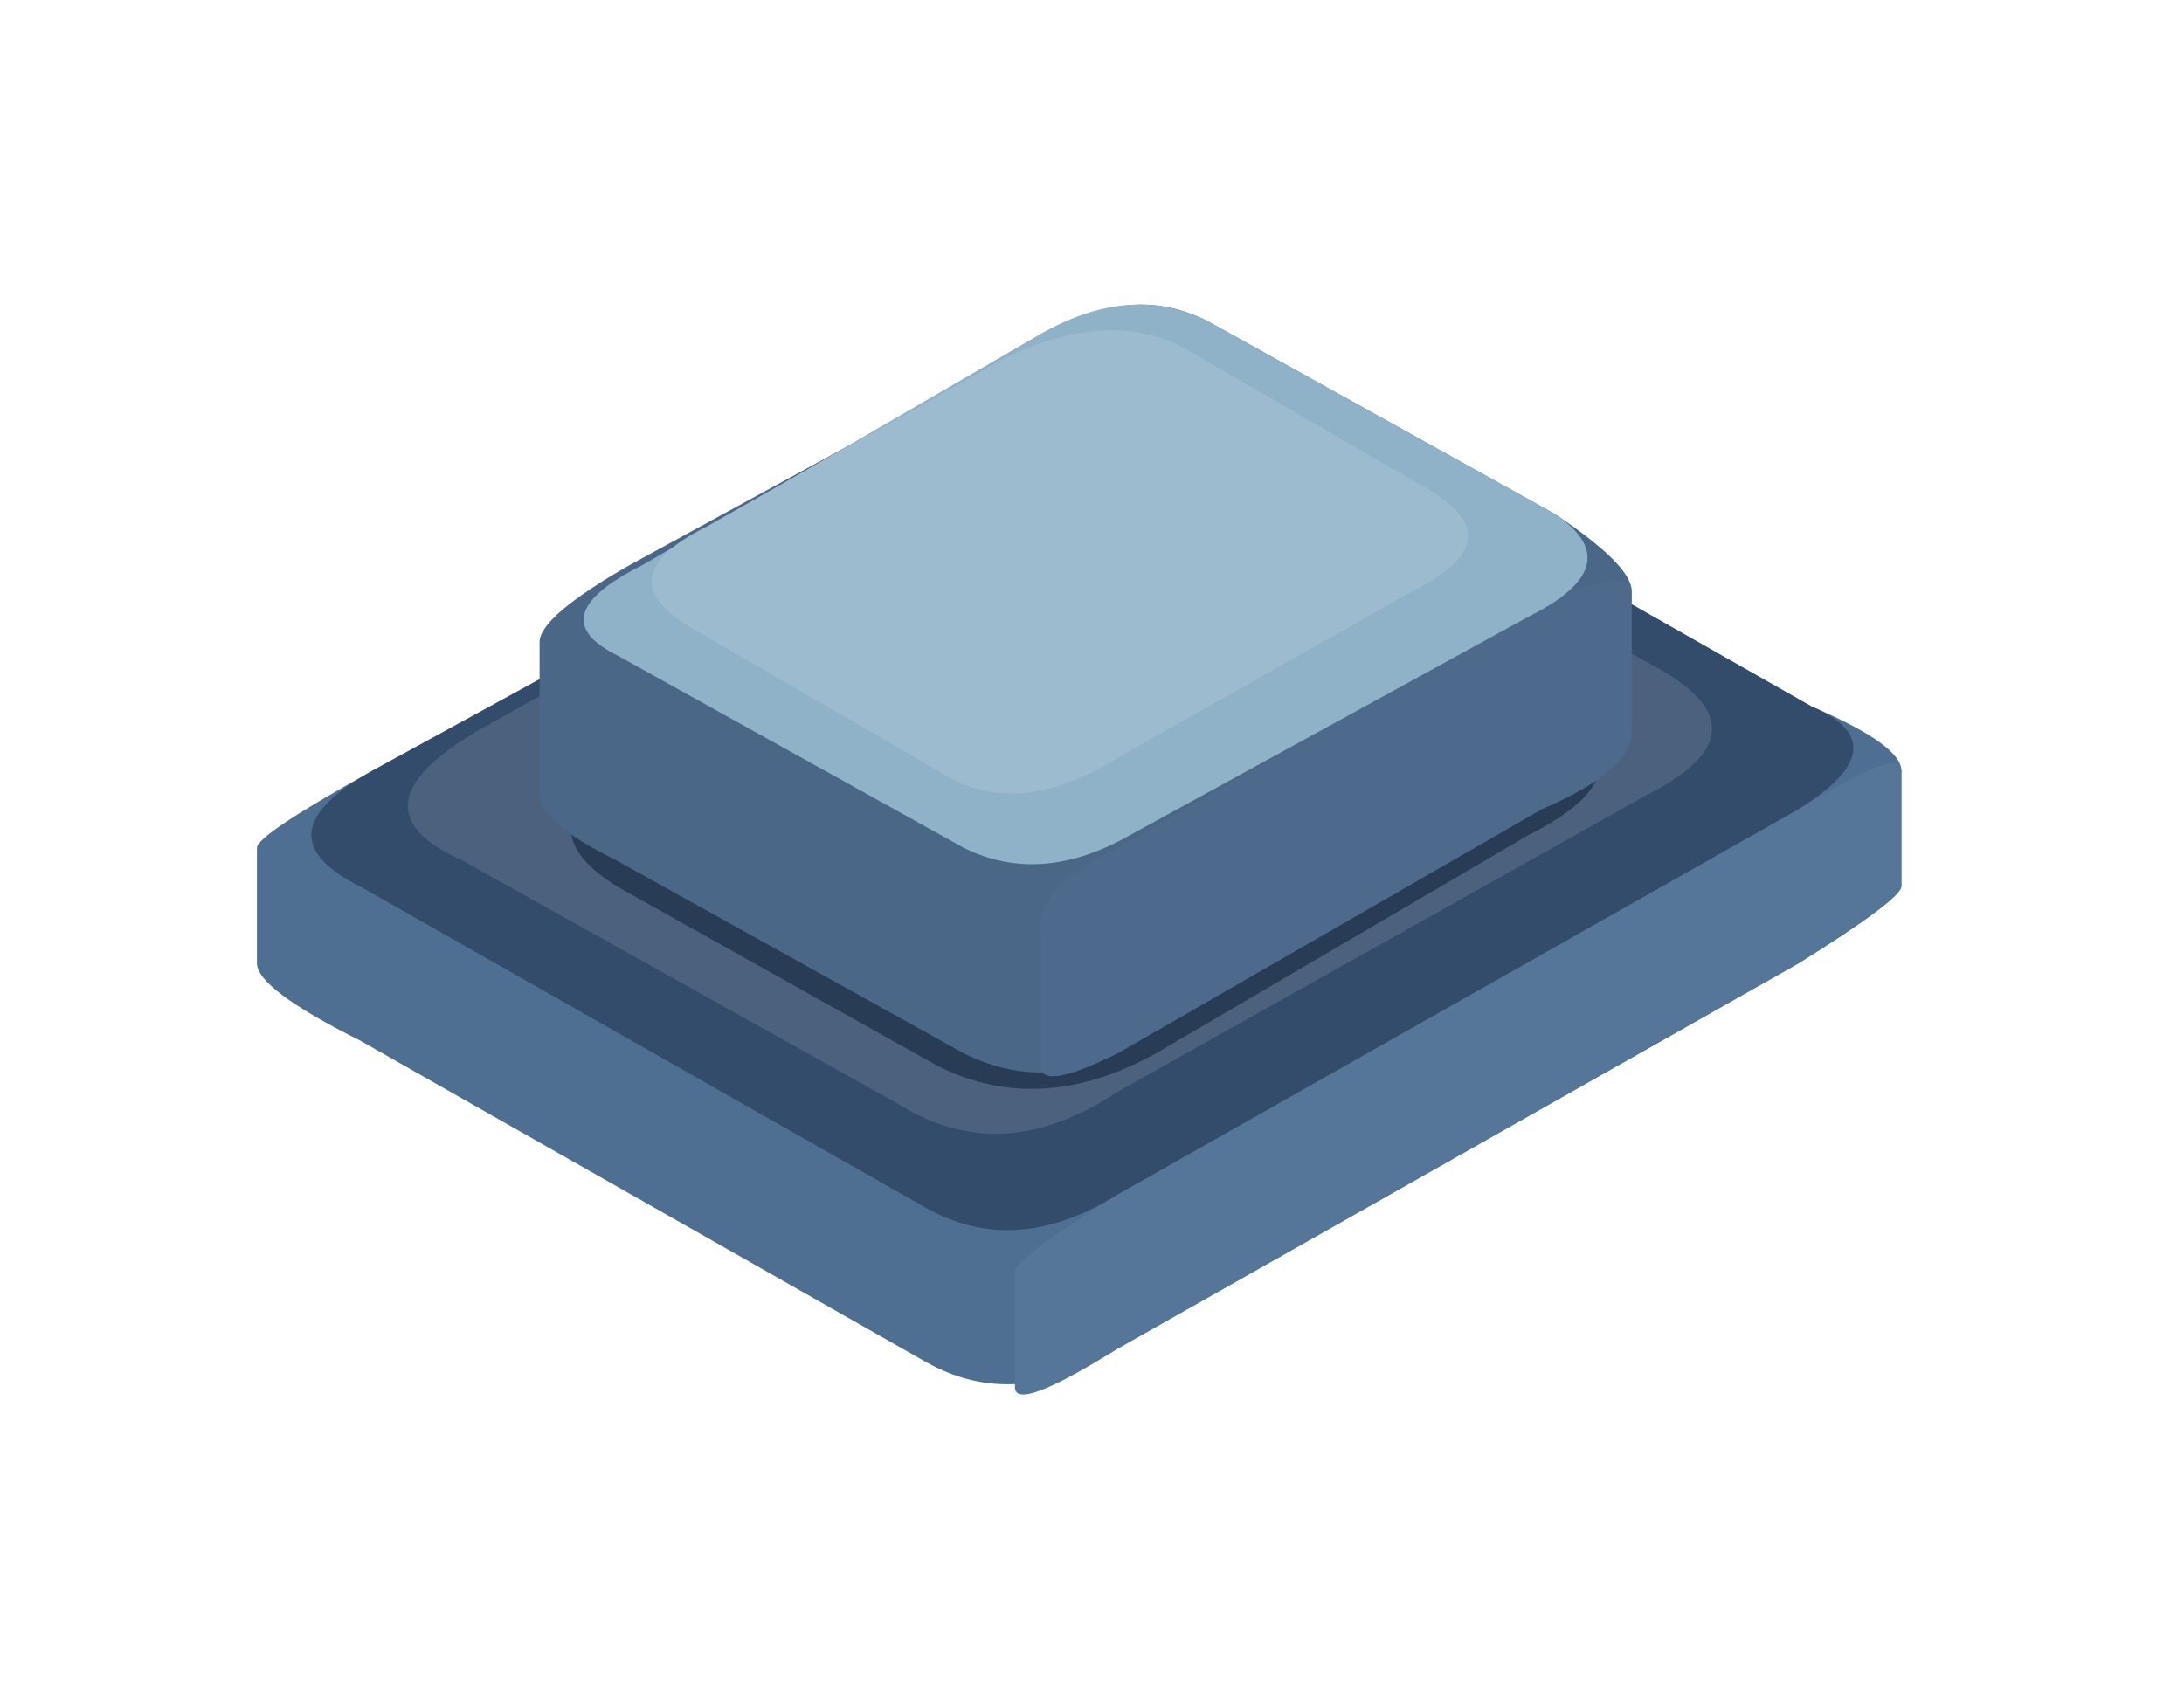
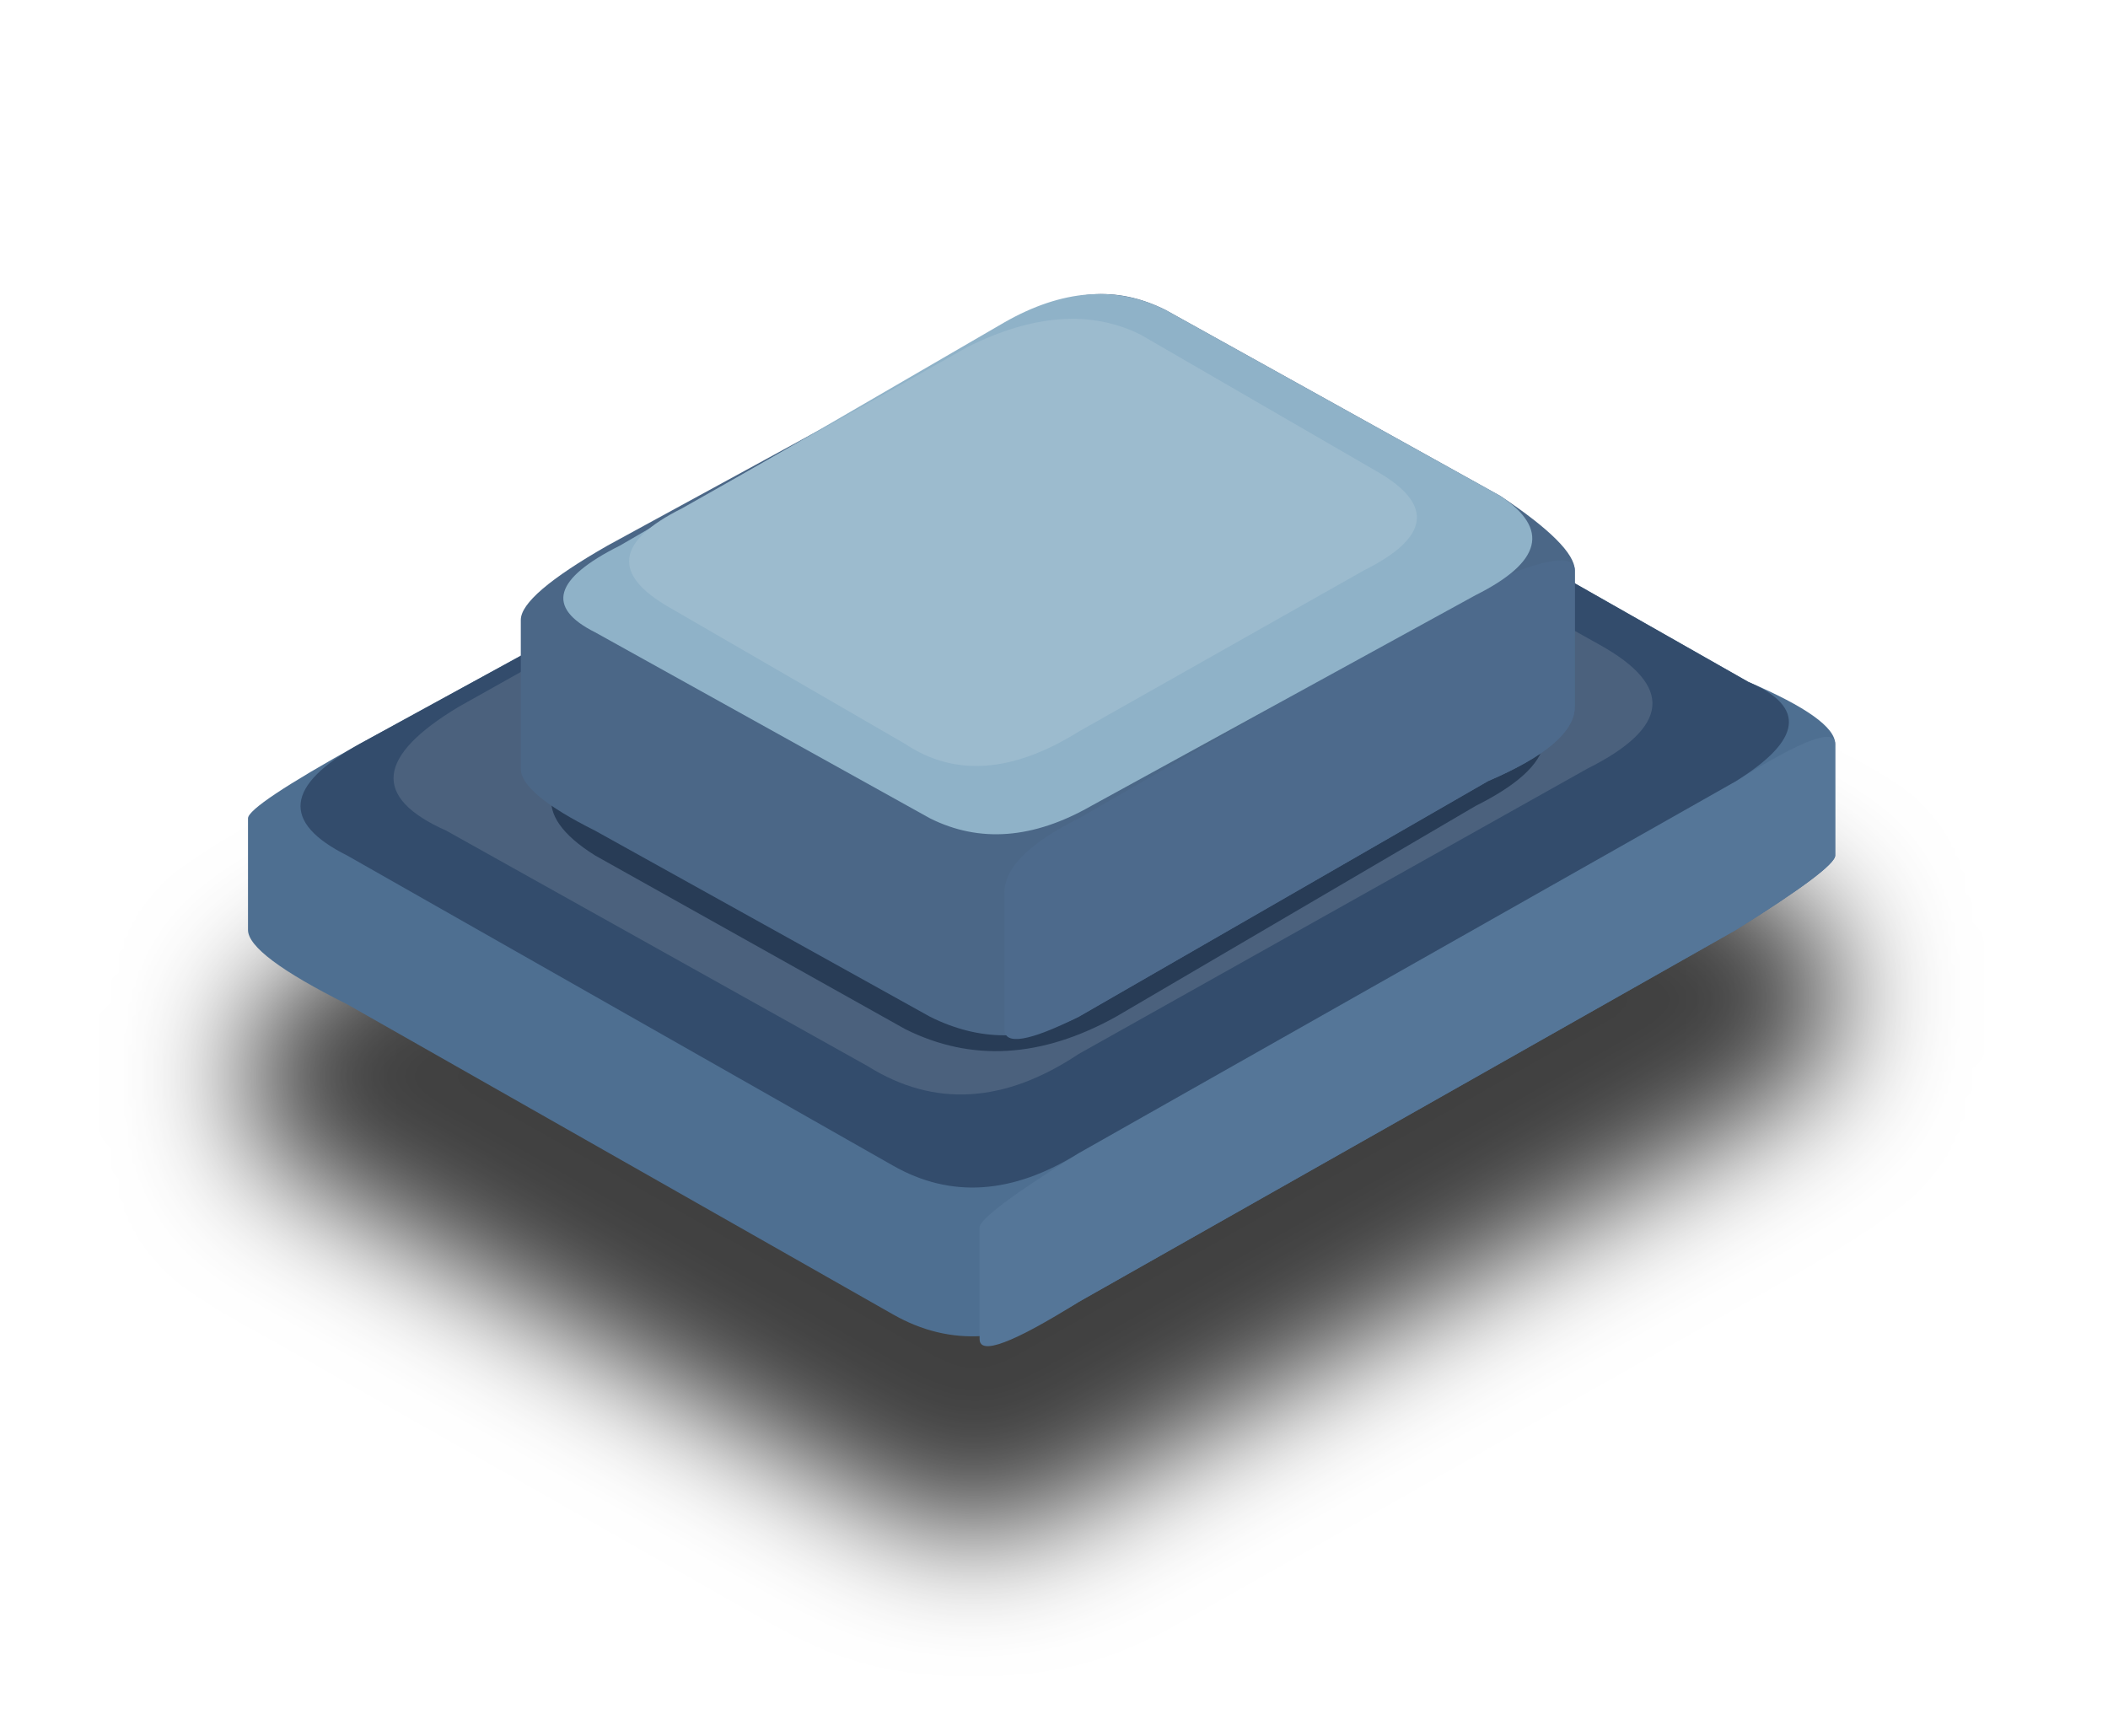
- <svg xmlns="http://www.w3.org/2000/svg" viewBox="0 0 170 131" width="170" height="131">
+ <svg xmlns="http://www.w3.org/2000/svg" viewBox="0 0 170 140" width="170" height="140">
  <defs>
+     <path id="block-blue-outline" d="M82 31Q90 26 97 30L141 55Q148 58 148 60L148 69Q148 70 140 75L87 105Q79 110 72 106L28 81Q20 77 20 75L20 66Q20 65 29 60Z" />
    <clipPath id="block-blue-top-clip">
      <path d="M82 31Q90 26 97 30L141 55Q148 58 140 63L87 93Q79 98 72 94L28 69Q20 65 29 60Z" />
    </clipPath>
+     <filter id="block-blue-shadow-blur" x="-20%" y="-40%" width="140%" height="180%">
+       <feGaussianBlur stdDeviation="5" />
+     </filter>
  </defs>
  <g id="block-blue">
+     <use id="block-blue-shadow" href="#block-blue-outline" fill="#000" opacity="0.75" transform="translate(0 16)" filter="url(#block-blue-shadow-blur)" />
    <g id="block-blue-tile">
-       <path fill="#4e6f91" d="M82 31Q90 26 97 30L141 55Q148 58 148 60L148 69Q148 70 140 75L87 105Q79 110 72 106L28 81Q20 77 20 75L20 66Q20 65 29 60Z" />
+       <use href="#block-blue-outline" fill="#4e6f91" />
      <path fill="#557698" d="M79 99Q79 98 87 93L140 63Q148 58 148 60L148 69Q148 70 140 75L87 105Q79 110 79 108Z" />
      <path fill="#334c6c" d="M82 31Q90 26 97 30L141 55Q148 58 140 63L87 93Q79 98 72 94L28 69Q20 65 29 60Z" />
      <path fill="#4b617d" d="M78 34Q87 29 95 33L129 52Q138 57 128 62L87 85Q78 91 70 86L36 67Q27 63 37 57Z" clip-path="url(#block-blue-top-clip)" />
    </g>
    <g id="block-blue-slab">
      <path fill="#283c56" d="M50 59Q40 64 48 69L73 83Q81 87 90 82L119 65Q129 60 121 55L96 42Q88 38 79 43Z" />
      <path fill="#4b6787" d="M82 26Q88 22 94 25L121 40Q127 44 127 46L127 57Q127 60 120 63L87 82Q81 85 75 82L48 67Q42 64 42 62L42 50Q42 48 49 44Z" />
      <path fill="#4d6a8c" d="M81 72Q81 69 87 66L120 47Q127 44 127 46L127 57Q127 60 120 63L87 82Q81 85 81 83Z" />
      <path fill="#8fb2c8" d="M81 26Q88 22 94 25L121 40Q127 44 119 48L88 65Q81 69 75 66L48 51Q42 48 50 44Z" />
      <path fill="#9cbbce" d="M78 28Q86 24 92 27L111 38Q118 42 110 46L87 59Q79 64 73 60L54 49Q47 45 55 41Z" />
    </g>
  </g>
</svg>
